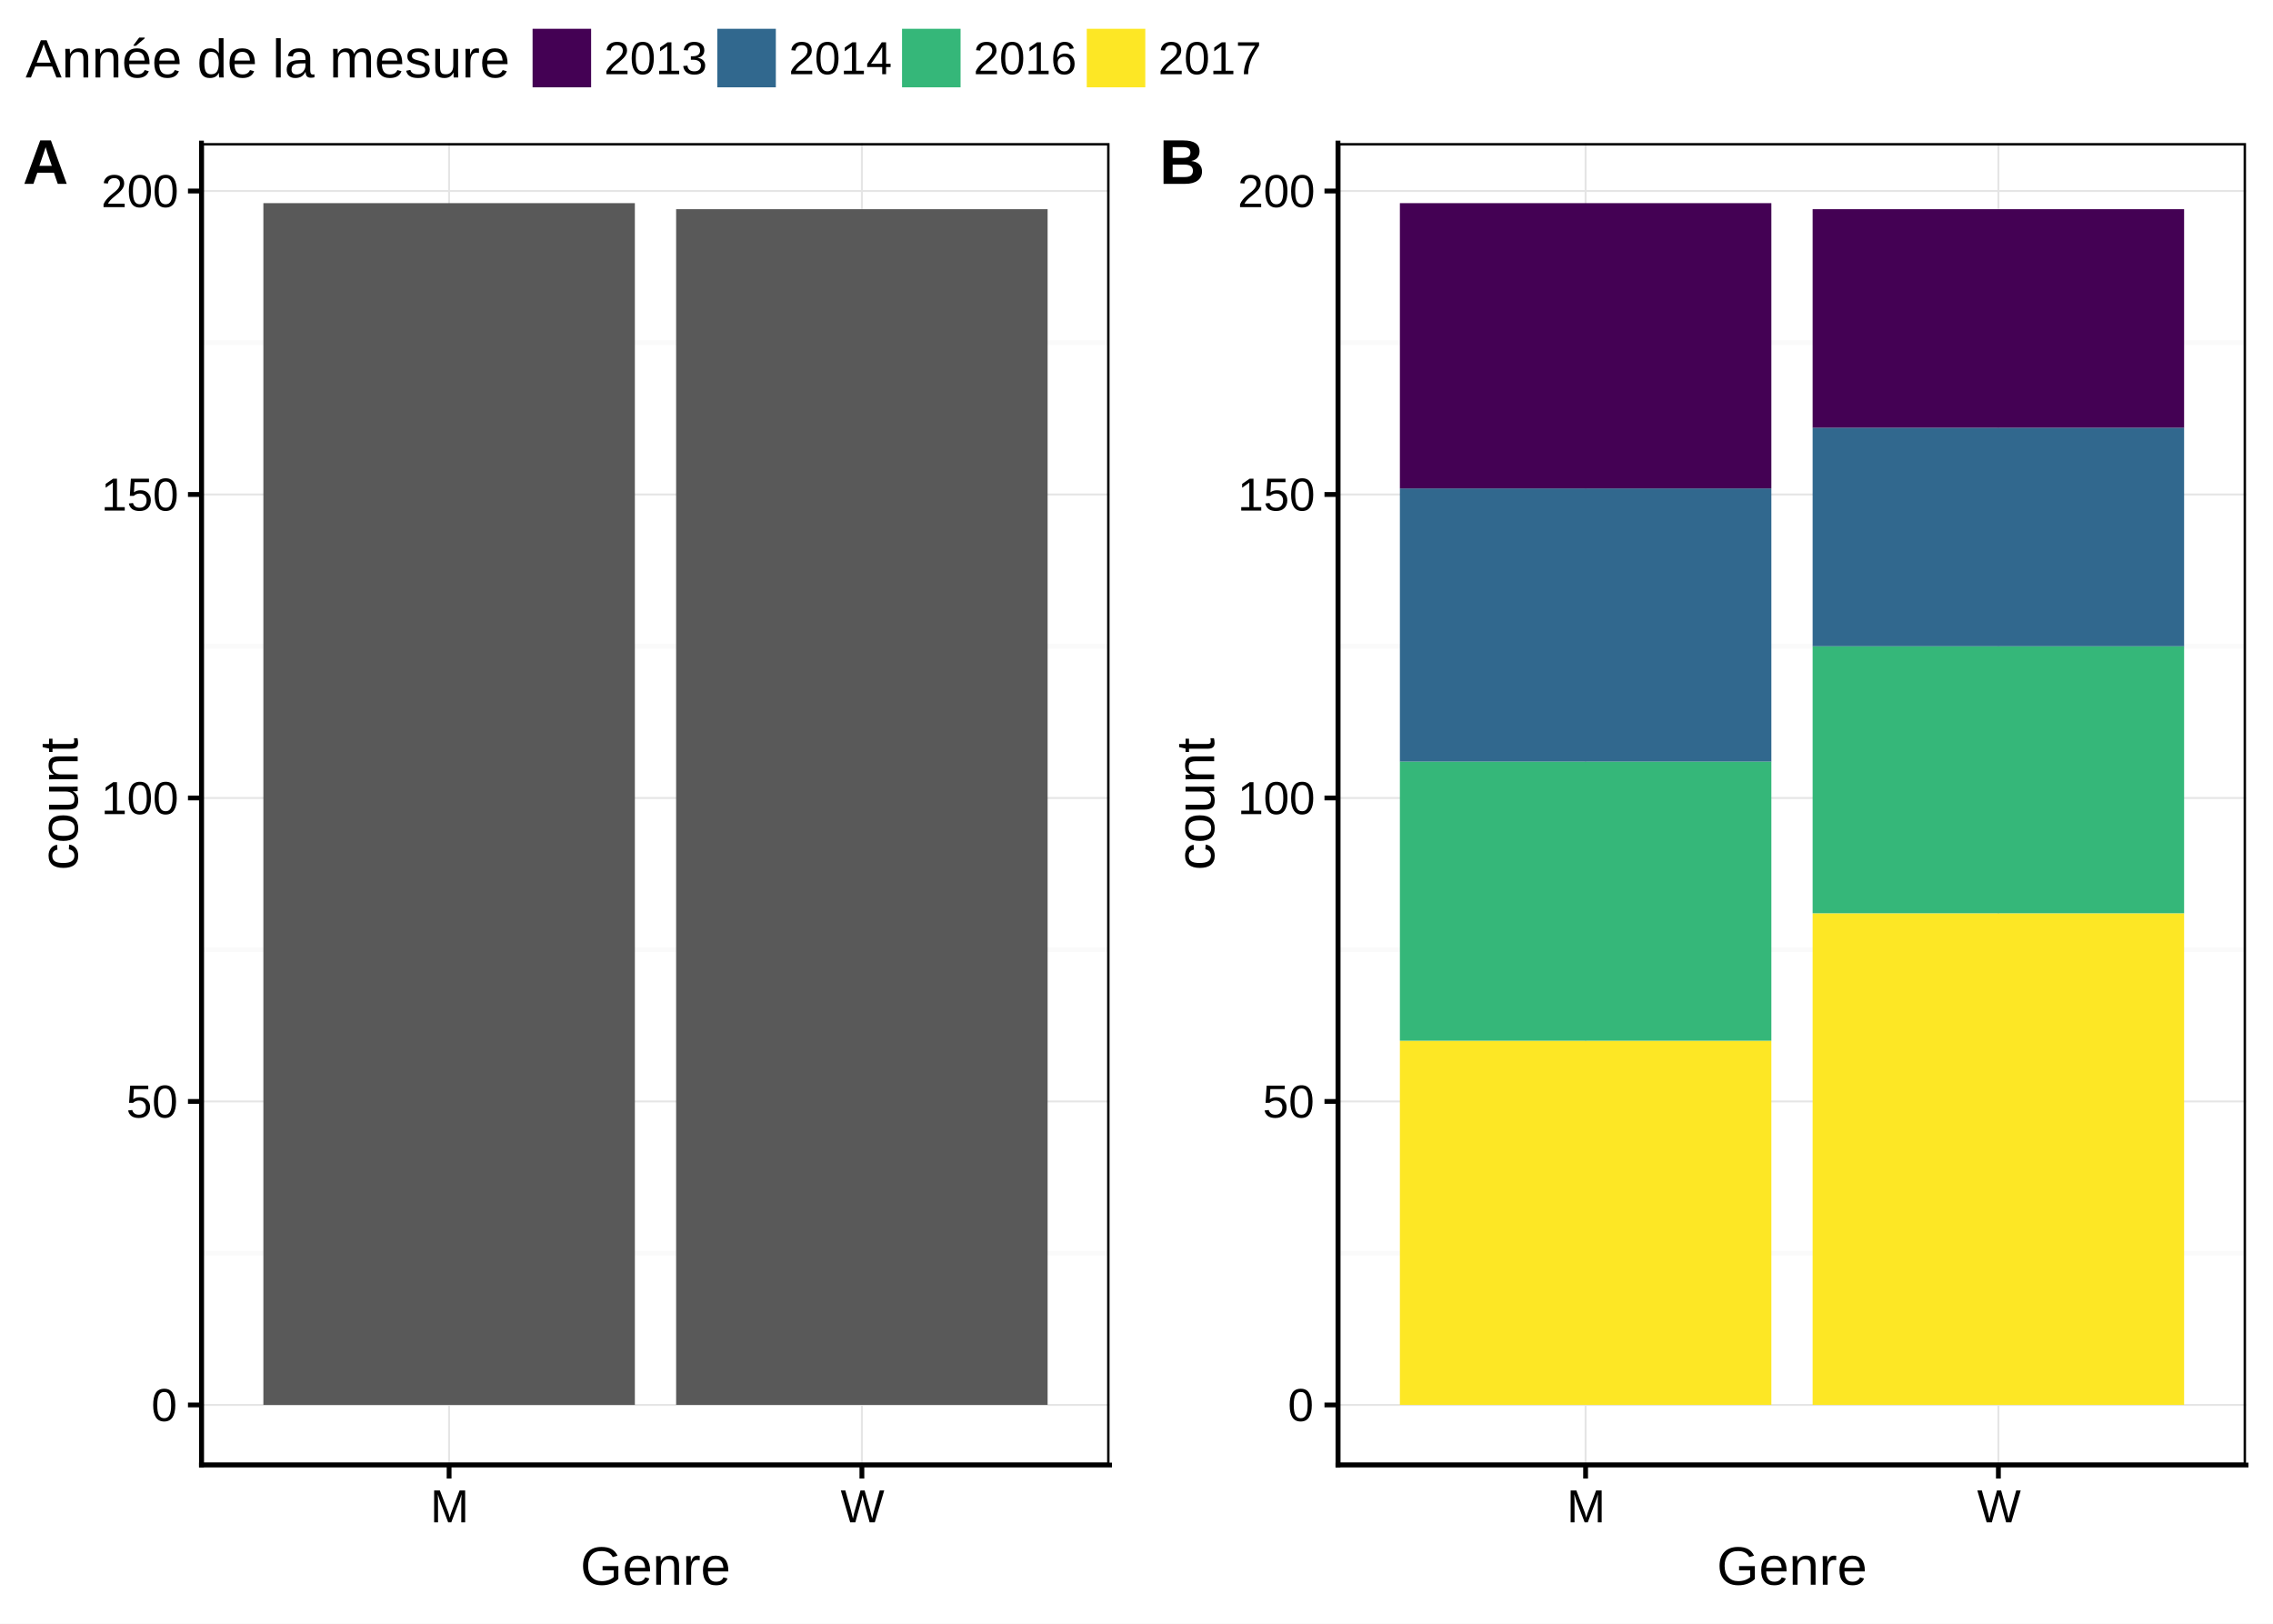
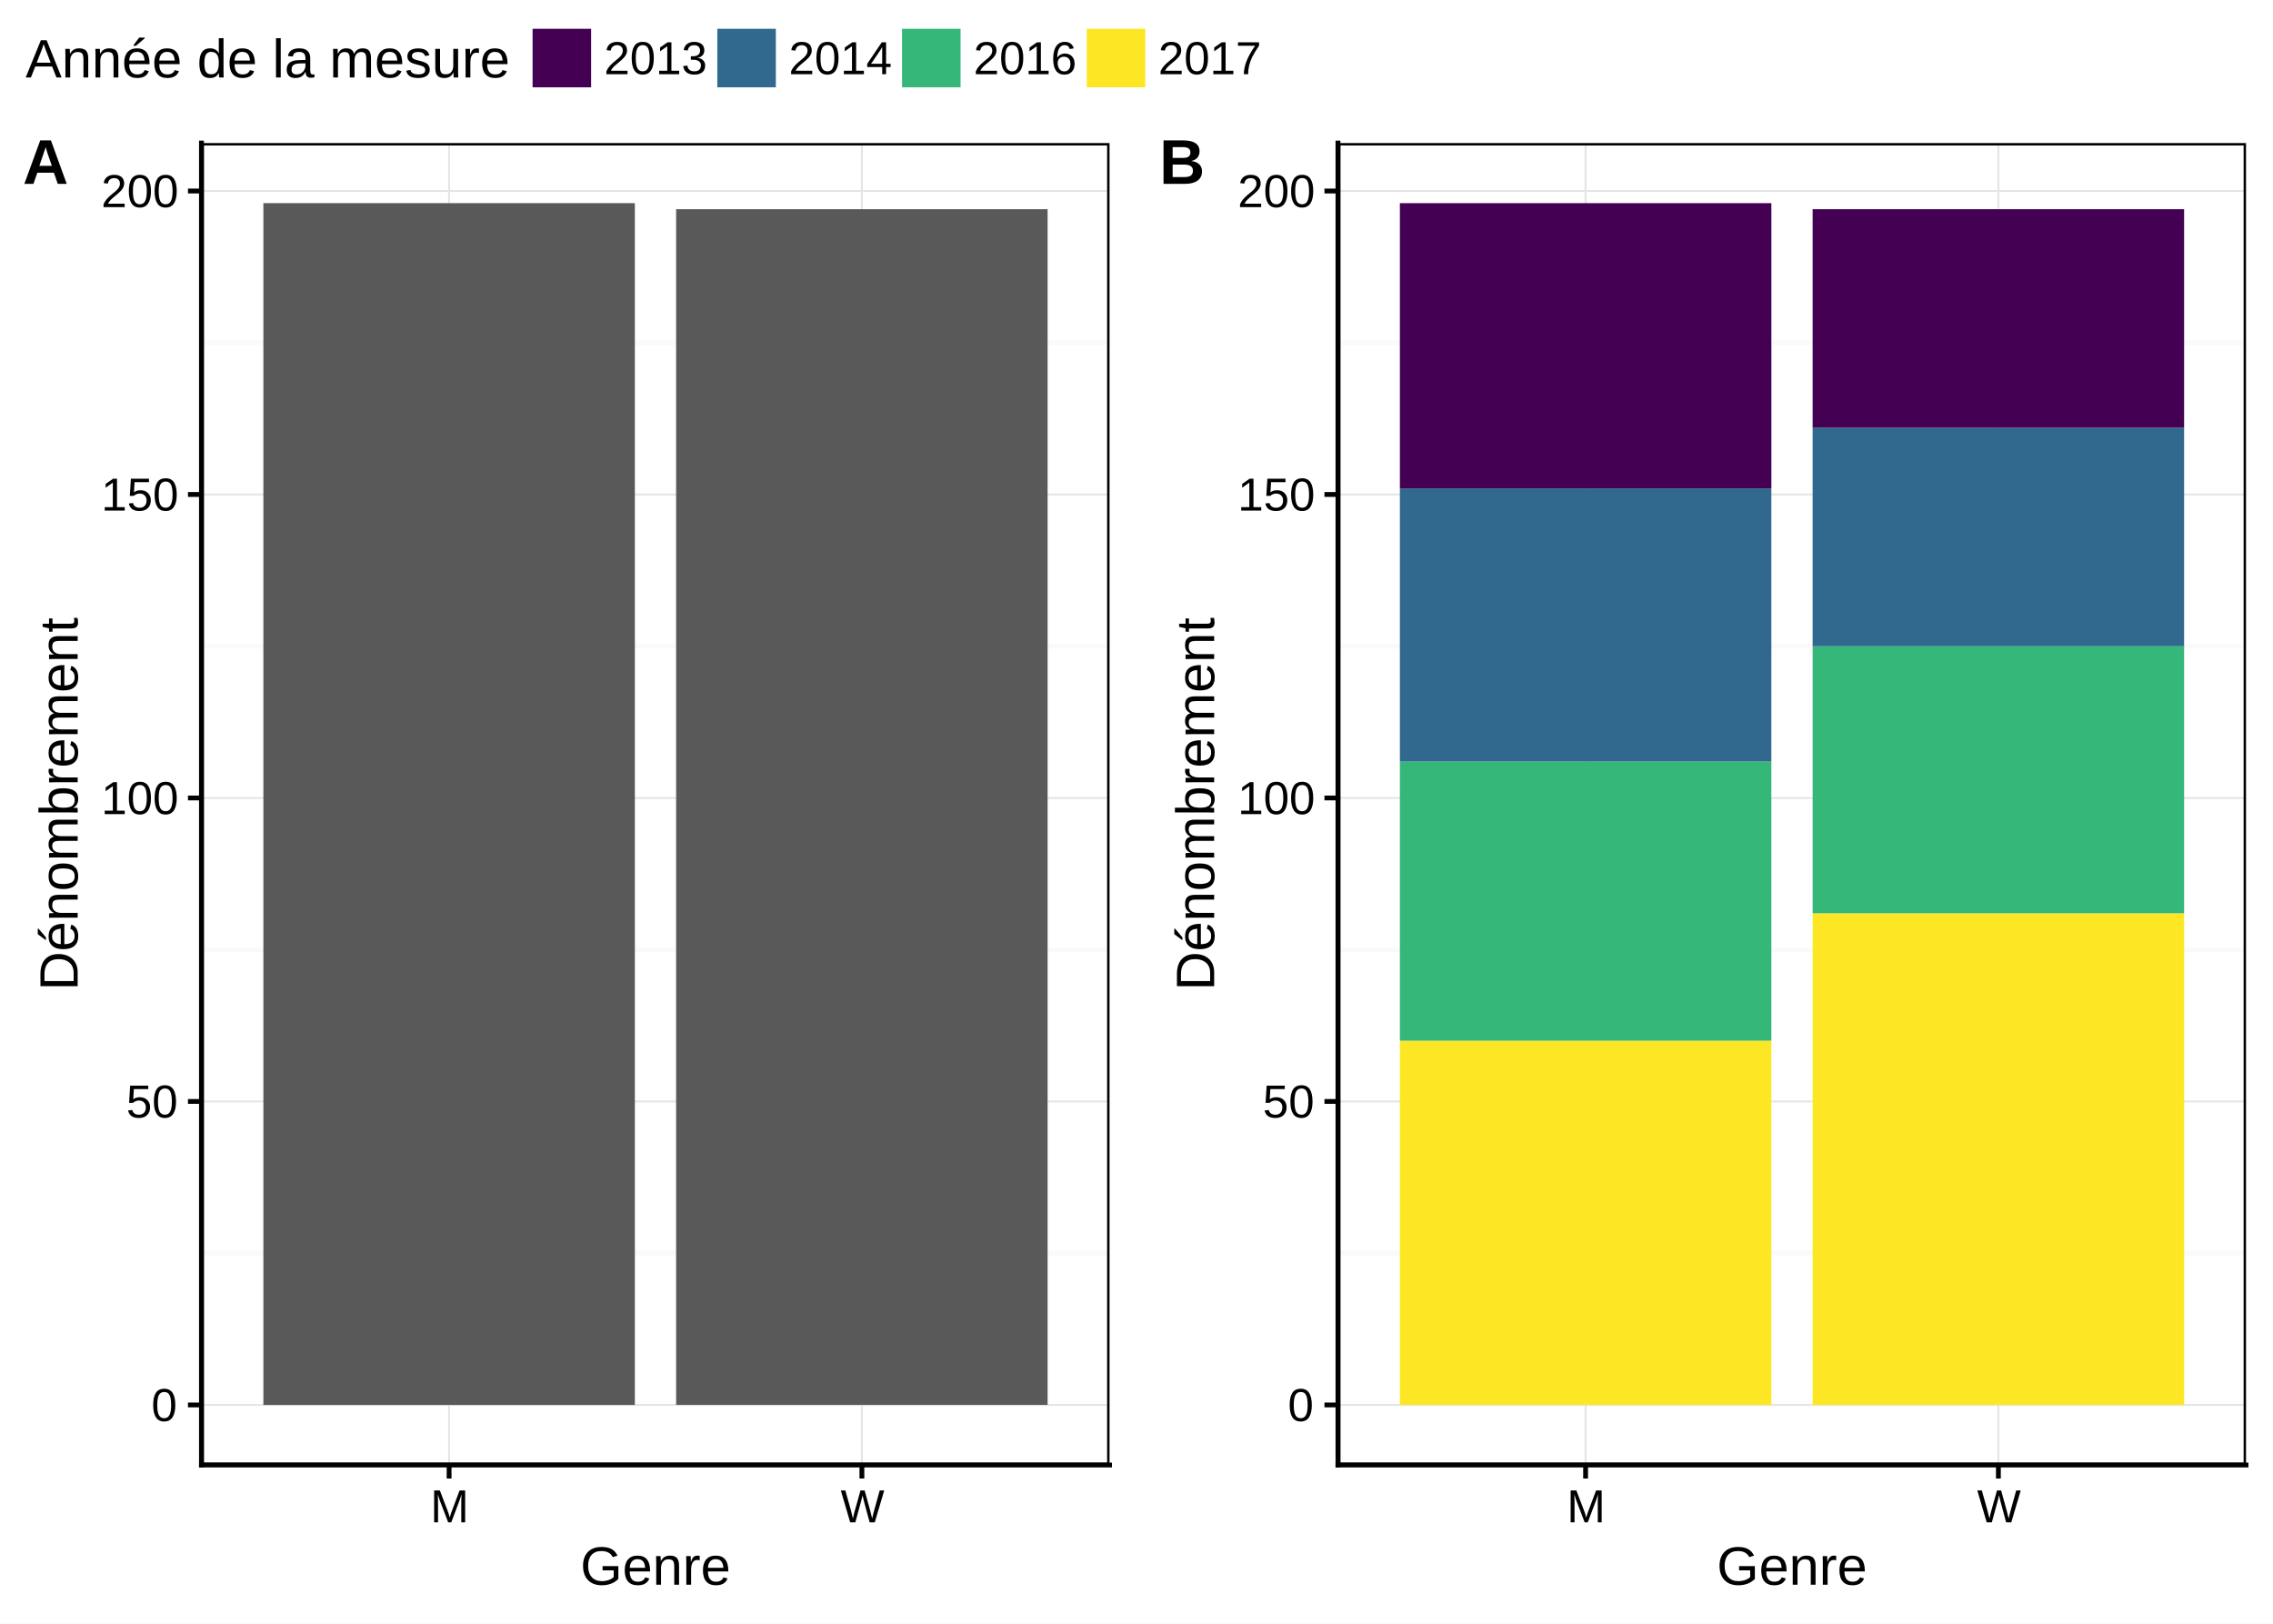
<svg xmlns="http://www.w3.org/2000/svg" viewBox="0 0 504.00 360.00">
  <defs>
    <style type="text/css">
    line, polyline, path, rect, circle {
      fill: none;
      stroke: #000000;
      stroke-linecap: round;
      stroke-linejoin: round;
      stroke-miterlimit: 10.00;
    }
  </style>
  </defs>
  <rect width="100%" height="100%" style="stroke: none; fill: #FFFFFF;" />
  <rect x="0.00" y="-0.00" width="284.73" height="25.74" style="stroke-width: 0.75; stroke: none; fill: #FFFFFF;" />
  <text x="5.67" y="17.17" style="font-size: 12.00px; font-family: Arial;" textLength="107.40px" lengthAdjust="spacingAndGlyphs">Année de la mesure</text>
  <rect x="118.09" y="6.38" width="12.98" height="12.98" style="stroke-width: 1.07; stroke: none; stroke-linejoin: miter; fill: #440154;" />
  <rect x="159.05" y="6.38" width="12.98" height="12.98" style="stroke-width: 1.07; stroke: none; stroke-linejoin: miter; fill: #31688E;" />
  <rect x="200.01" y="6.38" width="12.98" height="12.98" style="stroke-width: 1.07; stroke: none; stroke-linejoin: miter; fill: #35B779;" />
  <rect x="240.97" y="6.38" width="12.98" height="12.98" style="stroke-width: 1.07; stroke: none; stroke-linejoin: miter; fill: #FDE725;" />
  <text x="133.94" y="16.45" style="font-size: 10.28px; font-family: Arial;" textLength="22.25px" lengthAdjust="spacingAndGlyphs">2013</text>
  <text x="174.90" y="16.45" style="font-size: 10.28px; font-family: Arial;" textLength="22.25px" lengthAdjust="spacingAndGlyphs">2014</text>
  <text x="215.86" y="16.45" style="font-size: 10.28px; font-family: Arial;" textLength="22.25px" lengthAdjust="spacingAndGlyphs">2016</text>
  <text x="256.82" y="16.45" style="font-size: 10.28px; font-family: Arial;" textLength="22.25px" lengthAdjust="spacingAndGlyphs">2017</text>
  <defs>
    <clipPath id="cpMHw1MDR8MzYwfDI1LjczODY=">
      <rect x="0.00" y="25.74" width="504.00" height="334.26" />
    </clipPath>
  </defs>
  <defs>
    <clipPath id="cpMHw1MDR8MzYwfDA=">
      <rect x="0.00" y="0.00" width="504.00" height="360.00" />
    </clipPath>
  </defs>
  <defs>
    <clipPath id="cpMHw1MDR8MzYwfDI1LjczODY=">
      <rect x="0.00" y="25.74" width="504.00" height="334.26" />
    </clipPath>
  </defs>
  <defs>
    <clipPath id="cpMHwyNTJ8MzYwfDI1LjczODY=">
      <rect x="0.00" y="25.74" width="252.00" height="334.26" />
    </clipPath>
  </defs>
  <rect x="0.00" y="25.74" width="252.00" height="334.26" style="stroke-width: 0.00; stroke: none;" clip-path="url(#cpMHwyNTJ8MzYwfDI1LjczODY=)" />
  <defs>
    <clipPath id="cpMHw1MDR8MzYwfDI1LjczODY=">
      <rect x="0.00" y="25.74" width="504.00" height="334.26" />
    </clipPath>
  </defs>
  <defs>
    <clipPath id="cpNDQuNjcwM3wyNDYuMDIyfDMyNC44MXwzMS43MTYy">
      <rect x="44.67" y="31.72" width="201.35" height="293.09" />
    </clipPath>
  </defs>
  <rect x="44.67" y="31.72" width="201.35" height="293.09" style="stroke-width: 0.00; stroke: none; fill: #FFFFFF;" clip-path="url(#cpNDQuNjcwM3wyNDYuMDIyfDMyNC44MXwzMS43MTYy)" />
  <polyline points="44.67,277.85 246.02,277.85 " style="stroke-width: 1.07; stroke: #FAFAFA; stroke-linecap: butt;" clip-path="url(#cpNDQuNjcwM3wyNDYuMDIyfDMyNC44MXwzMS43MTYy)" />
  <polyline points="44.67,210.56 246.02,210.56 " style="stroke-width: 1.07; stroke: #FAFAFA; stroke-linecap: butt;" clip-path="url(#cpNDQuNjcwM3wyNDYuMDIyfDMyNC44MXwzMS43MTYy)" />
  <polyline points="44.67,143.27 246.02,143.27 " style="stroke-width: 1.07; stroke: #FAFAFA; stroke-linecap: butt;" clip-path="url(#cpNDQuNjcwM3wyNDYuMDIyfDMyNC44MXwzMS43MTYy)" />
  <polyline points="44.67,75.99 246.02,75.99 " style="stroke-width: 1.07; stroke: #FAFAFA; stroke-linecap: butt;" clip-path="url(#cpNDQuNjcwM3wyNDYuMDIyfDMyNC44MXwzMS43MTYy)" />
  <polyline points="44.67,311.49 246.02,311.49 " style="stroke-width: 0.43; stroke: #E5E5E5; stroke-linecap: butt;" clip-path="url(#cpNDQuNjcwM3wyNDYuMDIyfDMyNC44MXwzMS43MTYy)" />
  <polyline points="44.67,244.20 246.02,244.20 " style="stroke-width: 0.43; stroke: #E5E5E5; stroke-linecap: butt;" clip-path="url(#cpNDQuNjcwM3wyNDYuMDIyfDMyNC44MXwzMS43MTYy)" />
  <polyline points="44.67,176.92 246.02,176.92 " style="stroke-width: 0.43; stroke: #E5E5E5; stroke-linecap: butt;" clip-path="url(#cpNDQuNjcwM3wyNDYuMDIyfDMyNC44MXwzMS43MTYy)" />
  <polyline points="44.67,109.63 246.02,109.63 " style="stroke-width: 0.43; stroke: #E5E5E5; stroke-linecap: butt;" clip-path="url(#cpNDQuNjcwM3wyNDYuMDIyfDMyNC44MXwzMS43MTYy)" />
  <polyline points="44.67,42.35 246.02,42.35 " style="stroke-width: 0.43; stroke: #E5E5E5; stroke-linecap: butt;" clip-path="url(#cpNDQuNjcwM3wyNDYuMDIyfDMyNC44MXwzMS43MTYy)" />
  <polyline points="99.58,324.81 99.58,31.72 " style="stroke-width: 0.43; stroke: #E5E5E5; stroke-linecap: butt;" clip-path="url(#cpNDQuNjcwM3wyNDYuMDIyfDMyNC44MXwzMS43MTYy)" />
  <polyline points="191.11,324.81 191.11,31.72 " style="stroke-width: 0.43; stroke: #E5E5E5; stroke-linecap: butt;" clip-path="url(#cpNDQuNjcwM3wyNDYuMDIyfDMyNC44MXwzMS43MTYy)" />
  <rect x="58.40" y="45.04" width="82.37" height="266.45" style="stroke-width: 1.07; stroke: none; stroke-linecap: butt; fill: #595959;" clip-path="url(#cpNDQuNjcwM3wyNDYuMDIyfDMyNC44MXwzMS43MTYy)" />
  <rect x="149.92" y="46.38" width="82.37" height="265.10" style="stroke-width: 1.07; stroke: none; stroke-linecap: butt; fill: #595959;" clip-path="url(#cpNDQuNjcwM3wyNDYuMDIyfDMyNC44MXwzMS43MTYy)" />
  <rect x="44.67" y="31.72" width="201.35" height="293.09" style="stroke-width: 1.07;" clip-path="url(#cpNDQuNjcwM3wyNDYuMDIyfDMyNC44MXwzMS43MTYy)" />
  <defs>
    <clipPath id="cpMHw1MDR8MzYwfDI1LjczODY=">
      <rect x="0.00" y="25.74" width="504.00" height="334.26" />
    </clipPath>
  </defs>
  <defs>
    <clipPath id="cpMHw1MDR8MzYwfDA=">
      <rect x="0.00" y="0.00" width="504.00" height="360.00" />
    </clipPath>
  </defs>
  <defs>
    <clipPath id="cpMHw1MDR8MzYwfDI1LjczODY=">
      <rect x="0.00" y="25.74" width="504.00" height="334.26" />
    </clipPath>
  </defs>
  <defs>
    <clipPath id="cpMHw1MDR8MzYwfDA=">
      <rect x="0.00" y="0.00" width="504.00" height="360.00" />
    </clipPath>
  </defs>
  <defs>
    <clipPath id="cpMHw1MDR8MzYwfDI1LjczODY=">
      <rect x="0.00" y="25.74" width="504.00" height="334.26" />
    </clipPath>
  </defs>
  <defs>
    <clipPath id="cpMHw1MDR8MzYwfDA=">
      <rect x="0.00" y="0.00" width="504.00" height="360.00" />
    </clipPath>
  </defs>
  <defs>
    <clipPath id="cpMHw1MDR8MzYwfDI1LjczODY=">
      <rect x="0.00" y="25.74" width="504.00" height="334.26" />
    </clipPath>
  </defs>
  <defs>
    <clipPath id="cpMHw1MDR8MzYwfDA=">
      <rect x="0.00" y="0.00" width="504.00" height="360.00" />
    </clipPath>
  </defs>
  <defs>
    <clipPath id="cpMHw1MDR8MzYwfDI1LjczODY=">
      <rect x="0.00" y="25.74" width="504.00" height="334.26" />
    </clipPath>
  </defs>
  <defs>
    <clipPath id="cpMHw1MDR8MzYwfDA=">
      <rect x="0.00" y="0.00" width="504.00" height="360.00" />
    </clipPath>
  </defs>
  <defs>
    <clipPath id="cpMHw1MDR8MzYwfDI1LjczODY=">
      <rect x="0.00" y="25.74" width="504.00" height="334.26" />
    </clipPath>
  </defs>
  <defs>
    <clipPath id="cpMHw1MDR8MzYwfDA=">
      <rect x="0.00" y="0.00" width="504.00" height="360.00" />
    </clipPath>
  </defs>
  <polyline points="44.67,324.81 44.67,31.72 " style="stroke-width: 1.07; stroke-linecap: square;" clip-path="url(#cpMHw1MDR8MzYwfDA=)" />
  <g clip-path="url(#cpMHw1MDR8MzYwfDA=)">
    <text x="33.56" y="315.07" style="font-size: 10.28px; font-family: Arial;" textLength="5.56px" lengthAdjust="spacingAndGlyphs">0</text>
  </g>
  <g clip-path="url(#cpMHw1MDR8MzYwfDA=)">
    <text x="28.00" y="247.78" style="font-size: 10.28px; font-family: Arial;" textLength="11.12px" lengthAdjust="spacingAndGlyphs">50</text>
  </g>
  <g clip-path="url(#cpMHw1MDR8MzYwfDA=)">
    <text x="22.44" y="180.50" style="font-size: 10.28px; font-family: Arial;" textLength="16.68px" lengthAdjust="spacingAndGlyphs">100</text>
  </g>
  <g clip-path="url(#cpMHw1MDR8MzYwfDA=)">
    <text x="22.44" y="113.21" style="font-size: 10.28px; font-family: Arial;" textLength="16.68px" lengthAdjust="spacingAndGlyphs">150</text>
  </g>
  <g clip-path="url(#cpMHw1MDR8MzYwfDA=)">
    <text x="22.44" y="45.93" style="font-size: 10.28px; font-family: Arial;" textLength="16.68px" lengthAdjust="spacingAndGlyphs">200</text>
  </g>
  <polyline points="41.68,311.49 44.67,311.49 " style="stroke-width: 1.07; stroke-linecap: butt;" clip-path="url(#cpMHw1MDR8MzYwfDA=)" />
  <polyline points="41.68,244.20 44.67,244.20 " style="stroke-width: 1.07; stroke-linecap: butt;" clip-path="url(#cpMHw1MDR8MzYwfDA=)" />
  <polyline points="41.68,176.92 44.67,176.92 " style="stroke-width: 1.07; stroke-linecap: butt;" clip-path="url(#cpMHw1MDR8MzYwfDA=)" />
  <polyline points="41.68,109.63 44.67,109.63 " style="stroke-width: 1.07; stroke-linecap: butt;" clip-path="url(#cpMHw1MDR8MzYwfDA=)" />
  <polyline points="41.68,42.35 44.67,42.35 " style="stroke-width: 1.07; stroke-linecap: butt;" clip-path="url(#cpMHw1MDR8MzYwfDA=)" />
  <defs>
    <clipPath id="cpMHw1MDR8MzYwfDI1LjczODY=">
      <rect x="0.00" y="25.74" width="504.00" height="334.26" />
    </clipPath>
  </defs>
  <defs>
    <clipPath id="cpMHw1MDR8MzYwfDA=">
      <rect x="0.00" y="0.00" width="504.00" height="360.00" />
    </clipPath>
  </defs>
  <defs>
    <clipPath id="cpMHw1MDR8MzYwfDI1LjczODY=">
      <rect x="0.00" y="25.74" width="504.00" height="334.26" />
    </clipPath>
  </defs>
  <defs>
    <clipPath id="cpMHw1MDR8MzYwfDA=">
      <rect x="0.00" y="0.00" width="504.00" height="360.00" />
    </clipPath>
  </defs>
  <polyline points="44.67,324.81 246.02,324.81 " style="stroke-width: 1.07; stroke-linecap: square;" clip-path="url(#cpMHw1MDR8MzYwfDA=)" />
  <polyline points="99.58,327.80 99.58,324.81 " style="stroke-width: 1.07; stroke-linecap: butt;" clip-path="url(#cpMHw1MDR8MzYwfDA=)" />
  <polyline points="191.11,327.80 191.11,324.81 " style="stroke-width: 1.07; stroke-linecap: butt;" clip-path="url(#cpMHw1MDR8MzYwfDA=)" />
  <g clip-path="url(#cpMHw1MDR8MzYwfDA=)">
    <text x="95.42" y="337.52" style="font-size: 10.28px; font-family: Arial;" textLength="8.33px" lengthAdjust="spacingAndGlyphs">M</text>
  </g>
  <g clip-path="url(#cpMHw1MDR8MzYwfDA=)">
    <text x="186.39" y="337.52" style="font-size: 10.28px; font-family: Arial;" textLength="9.44px" lengthAdjust="spacingAndGlyphs">W</text>
  </g>
  <defs>
    <clipPath id="cpMHw1MDR8MzYwfDI1LjczODY=">
      <rect x="0.00" y="25.74" width="504.00" height="334.26" />
    </clipPath>
  </defs>
  <defs>
    <clipPath id="cpMHw1MDR8MzYwfDA=">
      <rect x="0.00" y="0.00" width="504.00" height="360.00" />
    </clipPath>
  </defs>
  <defs>
    <clipPath id="cpMHw1MDR8MzYwfDI1LjczODY=">
      <rect x="0.00" y="25.74" width="504.00" height="334.26" />
    </clipPath>
  </defs>
  <defs>
    <clipPath id="cpMHw1MDR8MzYwfDA=">
      <rect x="0.00" y="0.00" width="504.00" height="360.00" />
    </clipPath>
  </defs>
  <g clip-path="url(#cpMHw1MDR8MzYwfDA=)">
    <text x="128.67" y="351.35" style="font-size: 12.00px; font-family: Arial;" textLength="33.35px" lengthAdjust="spacingAndGlyphs">Genre</text>
  </g>
  <defs>
    <clipPath id="cpMHw1MDR8MzYwfDI1LjczODY=">
      <rect x="0.00" y="25.74" width="504.00" height="334.26" />
    </clipPath>
  </defs>
  <defs>
    <clipPath id="cpMHw1MDR8MzYwfDA=">
      <rect x="0.00" y="0.00" width="504.00" height="360.00" />
    </clipPath>
  </defs>
  <g clip-path="url(#cpMHw1MDR8MzYwfDA=)">
-     <text transform="translate(17.22,192.94) rotate(-90)" style="font-size: 12.00px; font-family: Arial;" textLength="29.36px" lengthAdjust="spacingAndGlyphs">count</text>
+     <text transform="translate(17.22,219.62) rotate(-90)" style="font-size: 12.00px; font-family: Arial;" textLength="82.71px" lengthAdjust="spacingAndGlyphs">Dénombrement</text>
  </g>
  <defs>
    <clipPath id="cpMHw1MDR8MzYwfDI1LjczODY=">
      <rect x="0.00" y="25.74" width="504.00" height="334.26" />
    </clipPath>
  </defs>
  <defs>
    <clipPath id="cpMHw1MDR8MzYwfDA=">
      <rect x="0.00" y="0.00" width="504.00" height="360.00" />
    </clipPath>
  </defs>
  <defs>
    <clipPath id="cpMHw1MDR8MzYwfDI1LjczODY=">
      <rect x="0.00" y="25.74" width="504.00" height="334.26" />
    </clipPath>
  </defs>
  <defs>
    <clipPath id="cpMHw1MDR8MzYwfDA=">
      <rect x="0.00" y="0.00" width="504.00" height="360.00" />
    </clipPath>
  </defs>
  <defs>
    <clipPath id="cpMHw1MDR8MzYwfDI1LjczODY=">
      <rect x="0.00" y="25.74" width="504.00" height="334.26" />
    </clipPath>
  </defs>
  <defs>
    <clipPath id="cpMHw1MDR8MzYwfDA=">
      <rect x="0.00" y="0.00" width="504.00" height="360.00" />
    </clipPath>
  </defs>
  <defs>
    <clipPath id="cpMHw1MDR8MzYwfDI1LjczODY=">
      <rect x="0.00" y="25.74" width="504.00" height="334.26" />
    </clipPath>
  </defs>
  <defs>
    <clipPath id="cpMHw1MDR8MzYwfDA=">
      <rect x="0.00" y="0.00" width="504.00" height="360.00" />
    </clipPath>
  </defs>
  <defs>
    <clipPath id="cpMHw1MDR8MzYwfDI1LjczODY=">
      <rect x="0.00" y="25.74" width="504.00" height="334.26" />
    </clipPath>
  </defs>
  <g clip-path="url(#cpMHw1MDR8MzYwfDI1LjczODY=)">
    <text x="5.06" y="40.76" style="font-size: 14.00px; font-weight: bold; font-family: Arial;" textLength="10.11px" lengthAdjust="spacingAndGlyphs">A</text>
  </g>
  <defs>
    <clipPath id="cpMjUyfDUwNHwzNjB8MjUuNzM4Ng==">
      <rect x="252.00" y="25.74" width="252.00" height="334.26" />
    </clipPath>
  </defs>
  <rect x="252.00" y="25.74" width="252.00" height="334.26" style="stroke-width: 0.00; stroke: none;" clip-path="url(#cpMjUyfDUwNHwzNjB8MjUuNzM4Ng==)" />
  <defs>
    <clipPath id="cpMHw1MDR8MzYwfDI1LjczODY=">
      <rect x="0.00" y="25.74" width="504.00" height="334.26" />
    </clipPath>
  </defs>
  <defs>
    <clipPath id="cpMjk2LjY3fDQ5OC4wMjJ8MzI0LjgxfDMxLjcxNjI=">
      <rect x="296.67" y="31.72" width="201.35" height="293.09" />
    </clipPath>
  </defs>
  <rect x="296.67" y="31.72" width="201.35" height="293.09" style="stroke-width: 0.00; stroke: none; fill: #FFFFFF;" clip-path="url(#cpMjk2LjY3fDQ5OC4wMjJ8MzI0LjgxfDMxLjcxNjI=)" />
  <polyline points="296.67,277.85 498.02,277.85 " style="stroke-width: 1.07; stroke: #FAFAFA; stroke-linecap: butt;" clip-path="url(#cpMjk2LjY3fDQ5OC4wMjJ8MzI0LjgxfDMxLjcxNjI=)" />
  <polyline points="296.67,210.56 498.02,210.56 " style="stroke-width: 1.07; stroke: #FAFAFA; stroke-linecap: butt;" clip-path="url(#cpMjk2LjY3fDQ5OC4wMjJ8MzI0LjgxfDMxLjcxNjI=)" />
  <polyline points="296.67,143.27 498.02,143.27 " style="stroke-width: 1.07; stroke: #FAFAFA; stroke-linecap: butt;" clip-path="url(#cpMjk2LjY3fDQ5OC4wMjJ8MzI0LjgxfDMxLjcxNjI=)" />
  <polyline points="296.67,75.99 498.02,75.99 " style="stroke-width: 1.07; stroke: #FAFAFA; stroke-linecap: butt;" clip-path="url(#cpMjk2LjY3fDQ5OC4wMjJ8MzI0LjgxfDMxLjcxNjI=)" />
  <polyline points="296.67,311.49 498.02,311.49 " style="stroke-width: 0.43; stroke: #E5E5E5; stroke-linecap: butt;" clip-path="url(#cpMjk2LjY3fDQ5OC4wMjJ8MzI0LjgxfDMxLjcxNjI=)" />
  <polyline points="296.67,244.20 498.02,244.20 " style="stroke-width: 0.43; stroke: #E5E5E5; stroke-linecap: butt;" clip-path="url(#cpMjk2LjY3fDQ5OC4wMjJ8MzI0LjgxfDMxLjcxNjI=)" />
  <polyline points="296.67,176.92 498.02,176.92 " style="stroke-width: 0.43; stroke: #E5E5E5; stroke-linecap: butt;" clip-path="url(#cpMjk2LjY3fDQ5OC4wMjJ8MzI0LjgxfDMxLjcxNjI=)" />
  <polyline points="296.67,109.63 498.02,109.63 " style="stroke-width: 0.43; stroke: #E5E5E5; stroke-linecap: butt;" clip-path="url(#cpMjk2LjY3fDQ5OC4wMjJ8MzI0LjgxfDMxLjcxNjI=)" />
  <polyline points="296.67,42.35 498.02,42.35 " style="stroke-width: 0.43; stroke: #E5E5E5; stroke-linecap: butt;" clip-path="url(#cpMjk2LjY3fDQ5OC4wMjJ8MzI0LjgxfDMxLjcxNjI=)" />
  <polyline points="351.58,324.81 351.58,31.72 " style="stroke-width: 0.43; stroke: #E5E5E5; stroke-linecap: butt;" clip-path="url(#cpMjk2LjY3fDQ5OC4wMjJ8MzI0LjgxfDMxLjcxNjI=)" />
  <polyline points="443.11,324.81 443.11,31.72 " style="stroke-width: 0.43; stroke: #E5E5E5; stroke-linecap: butt;" clip-path="url(#cpMjk2LjY3fDQ5OC4wMjJ8MzI0LjgxfDMxLjcxNjI=)" />
  <rect x="310.40" y="230.75" width="82.37" height="80.74" style="stroke-width: 1.07; stroke: none; stroke-linecap: butt; fill: #FDE725;" clip-path="url(#cpMjk2LjY3fDQ5OC4wMjJ8MzI0LjgxfDMxLjcxNjI=)" />
  <rect x="310.40" y="168.84" width="82.37" height="61.90" style="stroke-width: 1.07; stroke: none; stroke-linecap: butt; fill: #35B779;" clip-path="url(#cpMjk2LjY3fDQ5OC4wMjJ8MzI0LjgxfDMxLjcxNjI=)" />
  <rect x="310.40" y="108.29" width="82.37" height="60.56" style="stroke-width: 1.07; stroke: none; stroke-linecap: butt; fill: #31688E;" clip-path="url(#cpMjk2LjY3fDQ5OC4wMjJ8MzI0LjgxfDMxLjcxNjI=)" />
  <rect x="310.40" y="45.04" width="82.37" height="63.25" style="stroke-width: 1.07; stroke: none; stroke-linecap: butt; fill: #440154;" clip-path="url(#cpMjk2LjY3fDQ5OC4wMjJ8MzI0LjgxfDMxLjcxNjI=)" />
  <rect x="401.92" y="202.49" width="82.37" height="109.00" style="stroke-width: 1.07; stroke: none; stroke-linecap: butt; fill: #FDE725;" clip-path="url(#cpMjk2LjY3fDQ5OC4wMjJ8MzI0LjgxfDMxLjcxNjI=)" />
  <rect x="401.92" y="143.27" width="82.37" height="59.21" style="stroke-width: 1.07; stroke: none; stroke-linecap: butt; fill: #35B779;" clip-path="url(#cpMjk2LjY3fDQ5OC4wMjJ8MzI0LjgxfDMxLjcxNjI=)" />
  <rect x="401.92" y="94.83" width="82.37" height="48.45" style="stroke-width: 1.07; stroke: none; stroke-linecap: butt; fill: #31688E;" clip-path="url(#cpMjk2LjY3fDQ5OC4wMjJ8MzI0LjgxfDMxLjcxNjI=)" />
  <rect x="401.92" y="46.38" width="82.37" height="48.45" style="stroke-width: 1.07; stroke: none; stroke-linecap: butt; fill: #440154;" clip-path="url(#cpMjk2LjY3fDQ5OC4wMjJ8MzI0LjgxfDMxLjcxNjI=)" />
  <rect x="296.67" y="31.72" width="201.35" height="293.09" style="stroke-width: 1.07;" clip-path="url(#cpMjk2LjY3fDQ5OC4wMjJ8MzI0LjgxfDMxLjcxNjI=)" />
  <defs>
    <clipPath id="cpMHw1MDR8MzYwfDI1LjczODY=">
      <rect x="0.00" y="25.74" width="504.00" height="334.26" />
    </clipPath>
  </defs>
  <defs>
    <clipPath id="cpMHw1MDR8MzYwfDA=">
      <rect x="0.00" y="0.00" width="504.00" height="360.00" />
    </clipPath>
  </defs>
  <defs>
    <clipPath id="cpMHw1MDR8MzYwfDI1LjczODY=">
      <rect x="0.00" y="25.74" width="504.00" height="334.26" />
    </clipPath>
  </defs>
  <defs>
    <clipPath id="cpMHw1MDR8MzYwfDA=">
      <rect x="0.00" y="0.00" width="504.00" height="360.00" />
    </clipPath>
  </defs>
  <defs>
    <clipPath id="cpMHw1MDR8MzYwfDI1LjczODY=">
      <rect x="0.00" y="25.74" width="504.00" height="334.26" />
    </clipPath>
  </defs>
  <defs>
    <clipPath id="cpMHw1MDR8MzYwfDA=">
      <rect x="0.00" y="0.00" width="504.00" height="360.00" />
    </clipPath>
  </defs>
  <defs>
    <clipPath id="cpMHw1MDR8MzYwfDI1LjczODY=">
      <rect x="0.00" y="25.74" width="504.00" height="334.26" />
    </clipPath>
  </defs>
  <defs>
    <clipPath id="cpMHw1MDR8MzYwfDA=">
      <rect x="0.00" y="0.00" width="504.00" height="360.00" />
    </clipPath>
  </defs>
  <defs>
    <clipPath id="cpMHw1MDR8MzYwfDI1LjczODY=">
      <rect x="0.00" y="25.74" width="504.00" height="334.26" />
    </clipPath>
  </defs>
  <defs>
    <clipPath id="cpMHw1MDR8MzYwfDA=">
      <rect x="0.00" y="0.00" width="504.00" height="360.00" />
    </clipPath>
  </defs>
  <defs>
    <clipPath id="cpMHw1MDR8MzYwfDI1LjczODY=">
      <rect x="0.00" y="25.74" width="504.00" height="334.26" />
    </clipPath>
  </defs>
  <defs>
    <clipPath id="cpMHw1MDR8MzYwfDA=">
      <rect x="0.00" y="0.00" width="504.00" height="360.00" />
    </clipPath>
  </defs>
  <polyline points="296.67,324.81 296.67,31.72 " style="stroke-width: 1.07; stroke-linecap: square;" clip-path="url(#cpMHw1MDR8MzYwfDA=)" />
  <g clip-path="url(#cpMHw1MDR8MzYwfDA=)">
    <text x="285.56" y="315.07" style="font-size: 10.28px; font-family: Arial;" textLength="5.56px" lengthAdjust="spacingAndGlyphs">0</text>
  </g>
  <g clip-path="url(#cpMHw1MDR8MzYwfDA=)">
    <text x="280.00" y="247.78" style="font-size: 10.28px; font-family: Arial;" textLength="11.12px" lengthAdjust="spacingAndGlyphs">50</text>
  </g>
  <g clip-path="url(#cpMHw1MDR8MzYwfDA=)">
    <text x="274.44" y="180.50" style="font-size: 10.28px; font-family: Arial;" textLength="16.68px" lengthAdjust="spacingAndGlyphs">100</text>
  </g>
  <g clip-path="url(#cpMHw1MDR8MzYwfDA=)">
    <text x="274.44" y="113.21" style="font-size: 10.28px; font-family: Arial;" textLength="16.68px" lengthAdjust="spacingAndGlyphs">150</text>
  </g>
  <g clip-path="url(#cpMHw1MDR8MzYwfDA=)">
    <text x="274.44" y="45.93" style="font-size: 10.28px; font-family: Arial;" textLength="16.68px" lengthAdjust="spacingAndGlyphs">200</text>
  </g>
  <polyline points="293.68,311.49 296.67,311.49 " style="stroke-width: 1.07; stroke-linecap: butt;" clip-path="url(#cpMHw1MDR8MzYwfDA=)" />
  <polyline points="293.68,244.20 296.67,244.20 " style="stroke-width: 1.07; stroke-linecap: butt;" clip-path="url(#cpMHw1MDR8MzYwfDA=)" />
  <polyline points="293.68,176.92 296.67,176.92 " style="stroke-width: 1.07; stroke-linecap: butt;" clip-path="url(#cpMHw1MDR8MzYwfDA=)" />
  <polyline points="293.68,109.63 296.67,109.63 " style="stroke-width: 1.07; stroke-linecap: butt;" clip-path="url(#cpMHw1MDR8MzYwfDA=)" />
  <polyline points="293.68,42.35 296.67,42.35 " style="stroke-width: 1.07; stroke-linecap: butt;" clip-path="url(#cpMHw1MDR8MzYwfDA=)" />
  <defs>
    <clipPath id="cpMHw1MDR8MzYwfDI1LjczODY=">
      <rect x="0.00" y="25.74" width="504.00" height="334.26" />
    </clipPath>
  </defs>
  <defs>
    <clipPath id="cpMHw1MDR8MzYwfDA=">
      <rect x="0.00" y="0.00" width="504.00" height="360.00" />
    </clipPath>
  </defs>
  <defs>
    <clipPath id="cpMHw1MDR8MzYwfDI1LjczODY=">
      <rect x="0.00" y="25.74" width="504.00" height="334.26" />
    </clipPath>
  </defs>
  <defs>
    <clipPath id="cpMHw1MDR8MzYwfDA=">
      <rect x="0.00" y="0.00" width="504.00" height="360.00" />
    </clipPath>
  </defs>
  <polyline points="296.67,324.81 498.02,324.81 " style="stroke-width: 1.07; stroke-linecap: square;" clip-path="url(#cpMHw1MDR8MzYwfDA=)" />
  <polyline points="351.58,327.80 351.58,324.81 " style="stroke-width: 1.07; stroke-linecap: butt;" clip-path="url(#cpMHw1MDR8MzYwfDA=)" />
  <polyline points="443.11,327.80 443.11,324.81 " style="stroke-width: 1.07; stroke-linecap: butt;" clip-path="url(#cpMHw1MDR8MzYwfDA=)" />
  <g clip-path="url(#cpMHw1MDR8MzYwfDA=)">
    <text x="347.42" y="337.52" style="font-size: 10.28px; font-family: Arial;" textLength="8.33px" lengthAdjust="spacingAndGlyphs">M</text>
  </g>
  <g clip-path="url(#cpMHw1MDR8MzYwfDA=)">
    <text x="438.39" y="337.52" style="font-size: 10.28px; font-family: Arial;" textLength="9.44px" lengthAdjust="spacingAndGlyphs">W</text>
  </g>
  <defs>
    <clipPath id="cpMHw1MDR8MzYwfDI1LjczODY=">
      <rect x="0.00" y="25.74" width="504.00" height="334.26" />
    </clipPath>
  </defs>
  <defs>
    <clipPath id="cpMHw1MDR8MzYwfDA=">
      <rect x="0.00" y="0.00" width="504.00" height="360.00" />
    </clipPath>
  </defs>
  <defs>
    <clipPath id="cpMHw1MDR8MzYwfDI1LjczODY=">
      <rect x="0.00" y="25.74" width="504.00" height="334.26" />
    </clipPath>
  </defs>
  <defs>
    <clipPath id="cpMHw1MDR8MzYwfDA=">
      <rect x="0.00" y="0.00" width="504.00" height="360.00" />
    </clipPath>
  </defs>
  <g clip-path="url(#cpMHw1MDR8MzYwfDA=)">
    <text x="380.67" y="351.35" style="font-size: 12.00px; font-family: Arial;" textLength="33.35px" lengthAdjust="spacingAndGlyphs">Genre</text>
  </g>
  <defs>
    <clipPath id="cpMHw1MDR8MzYwfDI1LjczODY=">
      <rect x="0.00" y="25.74" width="504.00" height="334.26" />
    </clipPath>
  </defs>
  <defs>
    <clipPath id="cpMHw1MDR8MzYwfDA=">
      <rect x="0.00" y="0.00" width="504.00" height="360.00" />
    </clipPath>
  </defs>
  <g clip-path="url(#cpMHw1MDR8MzYwfDA=)">
-     <text transform="translate(269.22,192.94) rotate(-90)" style="font-size: 12.00px; font-family: Arial;" textLength="29.36px" lengthAdjust="spacingAndGlyphs">count</text>
+     <text transform="translate(269.22,219.62) rotate(-90)" style="font-size: 12.00px; font-family: Arial;" textLength="82.71px" lengthAdjust="spacingAndGlyphs">Dénombrement</text>
  </g>
  <defs>
    <clipPath id="cpMHw1MDR8MzYwfDI1LjczODY=">
      <rect x="0.00" y="25.74" width="504.00" height="334.26" />
    </clipPath>
  </defs>
  <defs>
    <clipPath id="cpMHw1MDR8MzYwfDA=">
      <rect x="0.00" y="0.00" width="504.00" height="360.00" />
    </clipPath>
  </defs>
  <defs>
    <clipPath id="cpMHw1MDR8MzYwfDI1LjczODY=">
      <rect x="0.00" y="25.74" width="504.00" height="334.26" />
    </clipPath>
  </defs>
  <defs>
    <clipPath id="cpMHw1MDR8MzYwfDA=">
      <rect x="0.00" y="0.00" width="504.00" height="360.00" />
    </clipPath>
  </defs>
  <defs>
    <clipPath id="cpMHw1MDR8MzYwfDI1LjczODY=">
      <rect x="0.00" y="25.74" width="504.00" height="334.26" />
    </clipPath>
  </defs>
  <defs>
    <clipPath id="cpMHw1MDR8MzYwfDA=">
      <rect x="0.00" y="0.00" width="504.00" height="360.00" />
    </clipPath>
  </defs>
  <defs>
    <clipPath id="cpMHw1MDR8MzYwfDI1LjczODY=">
      <rect x="0.00" y="25.74" width="504.00" height="334.26" />
    </clipPath>
  </defs>
  <defs>
    <clipPath id="cpMHw1MDR8MzYwfDA=">
      <rect x="0.00" y="0.00" width="504.00" height="360.00" />
    </clipPath>
  </defs>
  <defs>
    <clipPath id="cpMHw1MDR8MzYwfDI1LjczODY=">
      <rect x="0.00" y="25.74" width="504.00" height="334.26" />
    </clipPath>
  </defs>
  <g clip-path="url(#cpMHw1MDR8MzYwfDI1LjczODY=)">
    <text x="257.06" y="40.76" style="font-size: 14.00px; font-weight: bold; font-family: Arial;" textLength="10.11px" lengthAdjust="spacingAndGlyphs">B</text>
  </g>
  <defs>
    <clipPath id="cpMHw1MDR8MzYwfDA=">
      <rect x="0.00" y="0.00" width="504.00" height="360.00" />
    </clipPath>
  </defs>
</svg>
